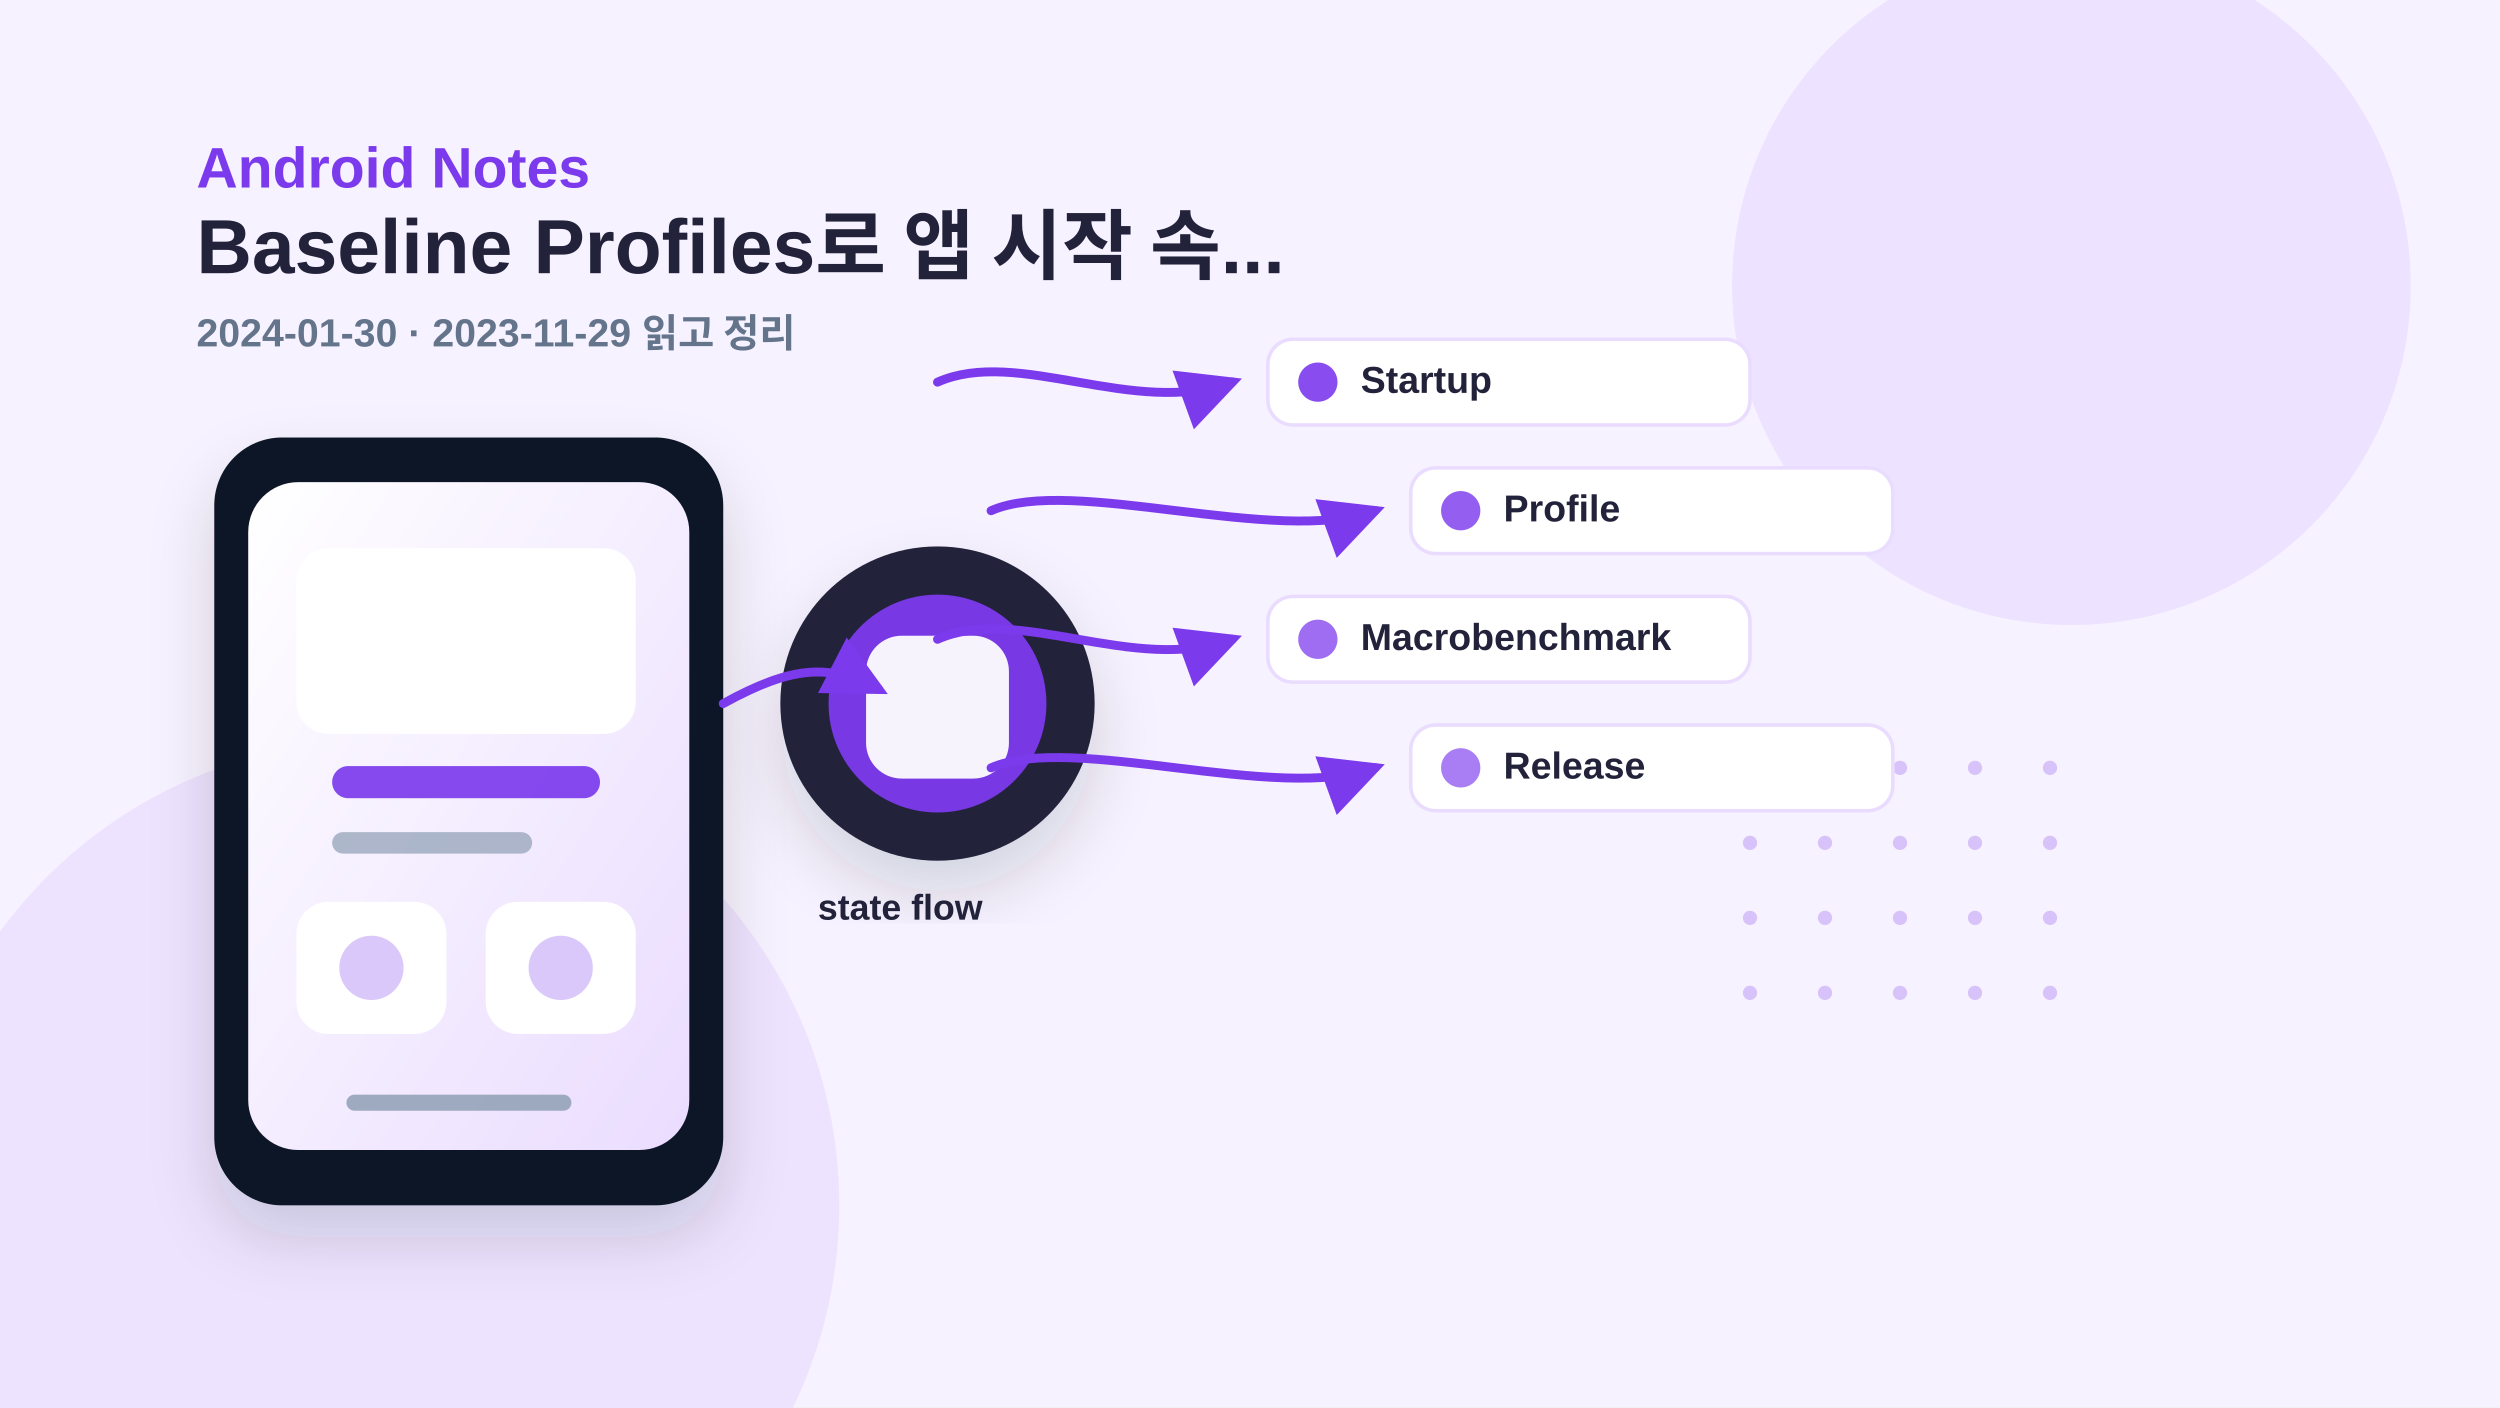
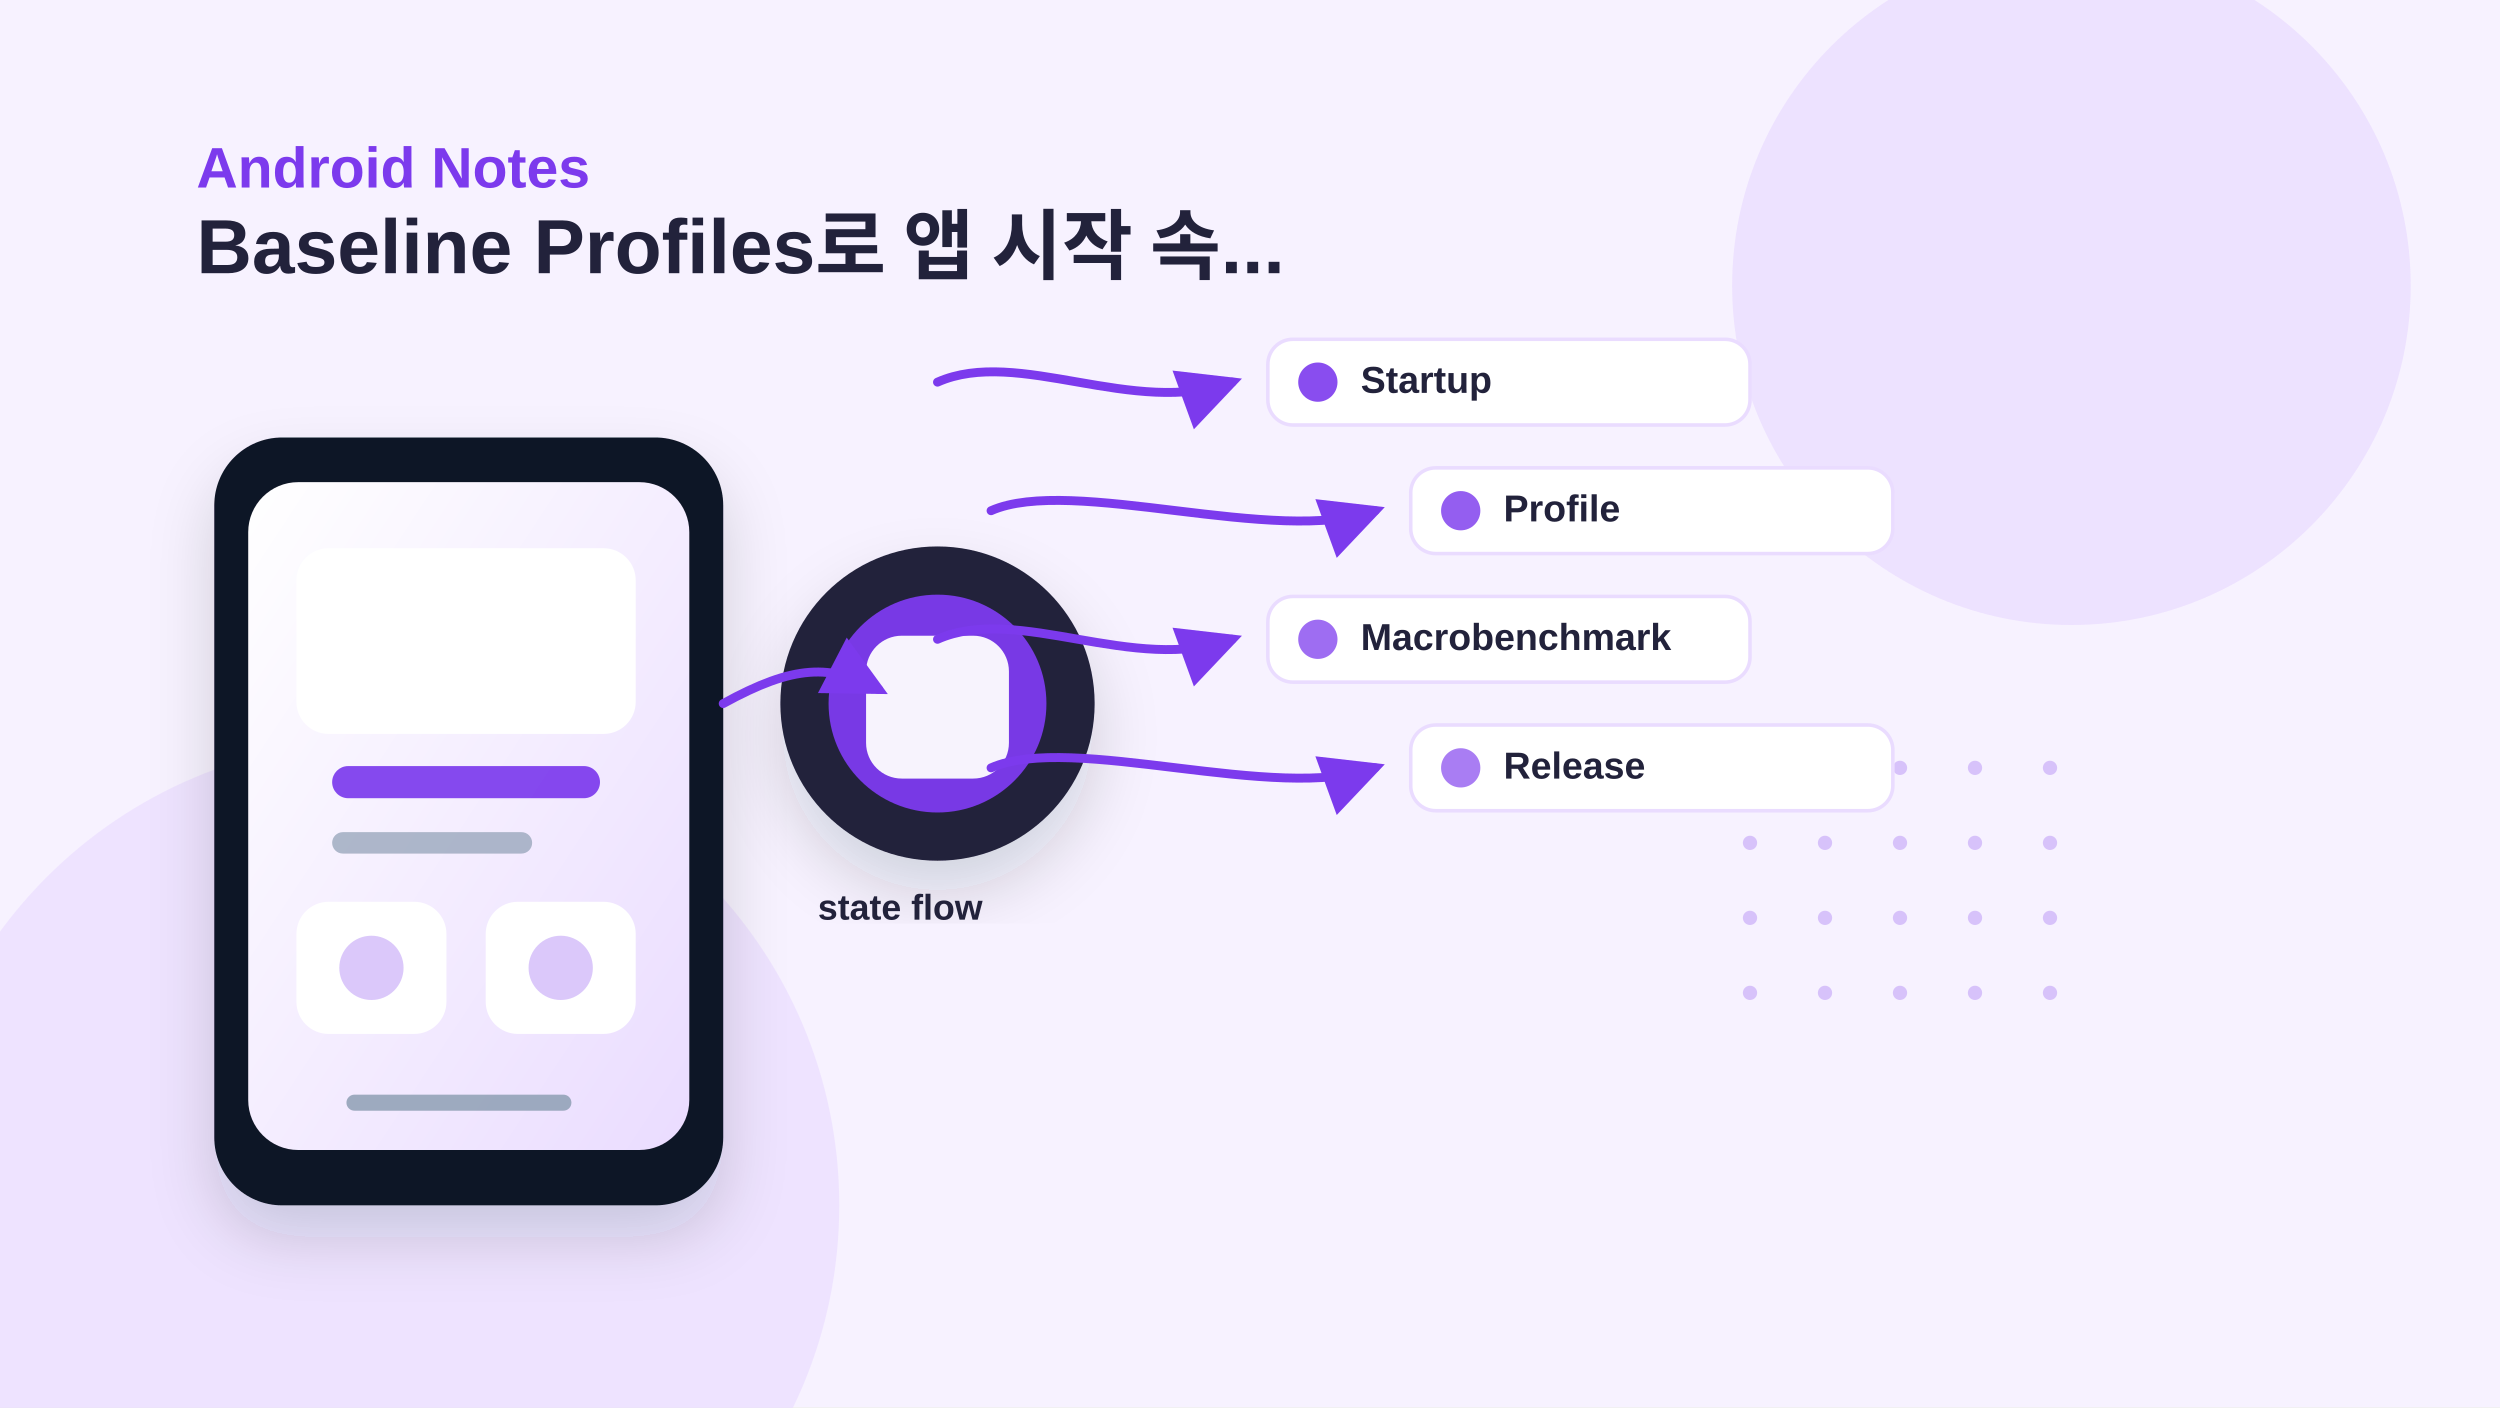
<svg xmlns="http://www.w3.org/2000/svg" width="1400" height="788" viewBox="0 0 1400 788" role="img" aria-label="Baseline Profiles로 앱 시작 속도를 관리하기">
  <defs>
    <marker id="arrow" viewBox="0 0 12 12" refX="10" refY="6" markerWidth="7" markerHeight="7" orient="auto-start-reverse">
      <path d="M 0 0 L 12 6 L 0 12 z" fill="#7c3aed" />
    </marker>
    <filter id="shadow" x="-20%" y="-20%" width="140%" height="140%">
      <feDropShadow dx="0" dy="18" stdDeviation="18" flood-color="#17202a" flood-opacity="0.16" />
    </filter>
    <linearGradient id="phone" x1="0" y1="0" x2="1" y2="1">
      <stop offset="0%" stop-color="#ffffff" />
      <stop offset="100%" stop-color="#eadcff" />
    </linearGradient>
  </defs>
  <rect width="1400" height="788" fill="#f7f2ff" />
  <circle cx="1160" cy="160" r="190" fill="#eadcff" opacity="0.75" />
  <circle cx="210" cy="675" r="260" fill="#eadcff" opacity="0.65" />
  <g opacity="0.26">
    <circle cx="980" cy="430" r="4" fill="#7c3aed" />
    <circle cx="1022" cy="430" r="4" fill="#7c3aed" />
    <circle cx="1064" cy="430" r="4" fill="#7c3aed" />
    <circle cx="1106" cy="430" r="4" fill="#7c3aed" />
    <circle cx="1148" cy="430" r="4" fill="#7c3aed" />
    <circle cx="980" cy="472" r="4" fill="#7c3aed" />
    <circle cx="1022" cy="472" r="4" fill="#7c3aed" />
    <circle cx="1064" cy="472" r="4" fill="#7c3aed" />
    <circle cx="1106" cy="472" r="4" fill="#7c3aed" />
    <circle cx="1148" cy="472" r="4" fill="#7c3aed" />
    <circle cx="980" cy="514" r="4" fill="#7c3aed" />
    <circle cx="1022" cy="514" r="4" fill="#7c3aed" />
    <circle cx="1064" cy="514" r="4" fill="#7c3aed" />
    <circle cx="1106" cy="514" r="4" fill="#7c3aed" />
    <circle cx="1148" cy="514" r="4" fill="#7c3aed" />
    <circle cx="980" cy="556" r="4" fill="#7c3aed" />
    <circle cx="1022" cy="556" r="4" fill="#7c3aed" />
    <circle cx="1064" cy="556" r="4" fill="#7c3aed" />
    <circle cx="1106" cy="556" r="4" fill="#7c3aed" />
    <circle cx="1148" cy="556" r="4" fill="#7c3aed" />
  </g>
  <text x="110" y="105" font-family="Arial, Apple SD Gothic Neo, sans-serif" font-size="32" fill="#7c3aed" font-weight="800">Android Notes</text>
  <text x="110" y="153" font-family="Arial, Apple SD Gothic Neo, sans-serif" font-size="43" fill="#22223b" font-weight="800">Baseline Profiles로 앱 시작 속...</text>
-   <text x="110" y="194" font-family="Arial, Apple SD Gothic Neo, sans-serif" font-size="22" fill="#64748b" font-weight="600">2024-01-30 · 2023-11-29 읽고 정리</text>
  <g filter="url(#shadow)">
    <rect x="120" y="245" width="285" height="430" rx="38" fill="#111827" />
    <rect x="139" y="270" width="247" height="374" rx="28" fill="url(#phone)" />
    <rect x="166" y="307" width="190" height="104" rx="18" fill="#ffffff" />
    <rect x="186" y="429" width="150" height="18" rx="9" fill="#7c3aed" opacity="0.92" />
    <rect x="186" y="466" width="112" height="12" rx="6" fill="#94a3b8" opacity="0.75" />
    <rect x="166" y="505" width="84" height="74" rx="18" fill="#ffffff" />
    <rect x="272" y="505" width="84" height="74" rx="18" fill="#ffffff" />
    <circle cx="208" cy="542" r="18" fill="#7c3aed" opacity="0.28" />
    <circle cx="314" cy="542" r="18" fill="#7c3aed" opacity="0.28" />
    <rect x="194" y="613" width="126" height="9" rx="4.5" fill="#94a3b8" opacity="0.9" />
  </g>
  <g>
    <circle cx="525" cy="394" r="88" fill="#22223b" filter="url(#shadow)" />
    <circle cx="525" cy="394" r="61" fill="#7c3aed" opacity="0.95" />
    <rect x="485" y="356" width="80" height="80" rx="20" fill="#ffffff" opacity="0.94" />
    <path d="M 405 394 C 445 372, 465 372, 492 386" fill="none" stroke="#7c3aed" stroke-width="5" stroke-linecap="round" marker-end="url(#arrow)" />
    <text x="458" y="515" font-family="Arial, Apple SD Gothic Neo, sans-serif" font-size="20" fill="#22223b" font-weight="800">state flow</text>
  </g>
  <path d="M 525 214 C 570 194, 635 234, 690 214" fill="none" stroke="#7c3aed" stroke-width="5" stroke-linecap="round" marker-end="url(#arrow)" />
  <path d="M 555 286 C 600 266, 715 306, 770 286" fill="none" stroke="#7c3aed" stroke-width="5" stroke-linecap="round" marker-end="url(#arrow)" />
  <path d="M 525 358 C 570 338, 635 378, 690 358" fill="none" stroke="#7c3aed" stroke-width="5" stroke-linecap="round" marker-end="url(#arrow)" />
  <path d="M 555 430 C 600 410, 715 450, 770 430" fill="none" stroke="#7c3aed" stroke-width="5" stroke-linecap="round" marker-end="url(#arrow)" />
  <rect x="710" y="190" width="270" height="48" rx="14" fill="#ffffff" stroke="#eadcff" stroke-width="2" />
  <circle cx="738" cy="214" r="11" fill="#7c3aed" opacity="0.9" />
  <text x="762" y="220" font-family="Arial, Apple SD Gothic Neo, sans-serif" font-size="21" fill="#22223b" font-weight="700">Startup</text>
  <rect x="790" y="262" width="270" height="48" rx="14" fill="#ffffff" stroke="#eadcff" stroke-width="2" />
  <circle cx="818" cy="286" r="11" fill="#7c3aed" opacity="0.82" />
  <text x="842" y="292" font-family="Arial, Apple SD Gothic Neo, sans-serif" font-size="21" fill="#22223b" font-weight="700">Profile</text>
  <rect x="710" y="334" width="270" height="48" rx="14" fill="#ffffff" stroke="#eadcff" stroke-width="2" />
  <circle cx="738" cy="358" r="11" fill="#7c3aed" opacity="0.74" />
  <text x="762" y="364" font-family="Arial, Apple SD Gothic Neo, sans-serif" font-size="21" fill="#22223b" font-weight="700">Macrobenchmark</text>
  <rect x="790" y="406" width="270" height="48" rx="14" fill="#ffffff" stroke="#eadcff" stroke-width="2" />
  <circle cx="818" cy="430" r="11" fill="#7c3aed" opacity="0.66" />
  <text x="842" y="436" font-family="Arial, Apple SD Gothic Neo, sans-serif" font-size="21" fill="#22223b" font-weight="700">Release</text>
</svg>
